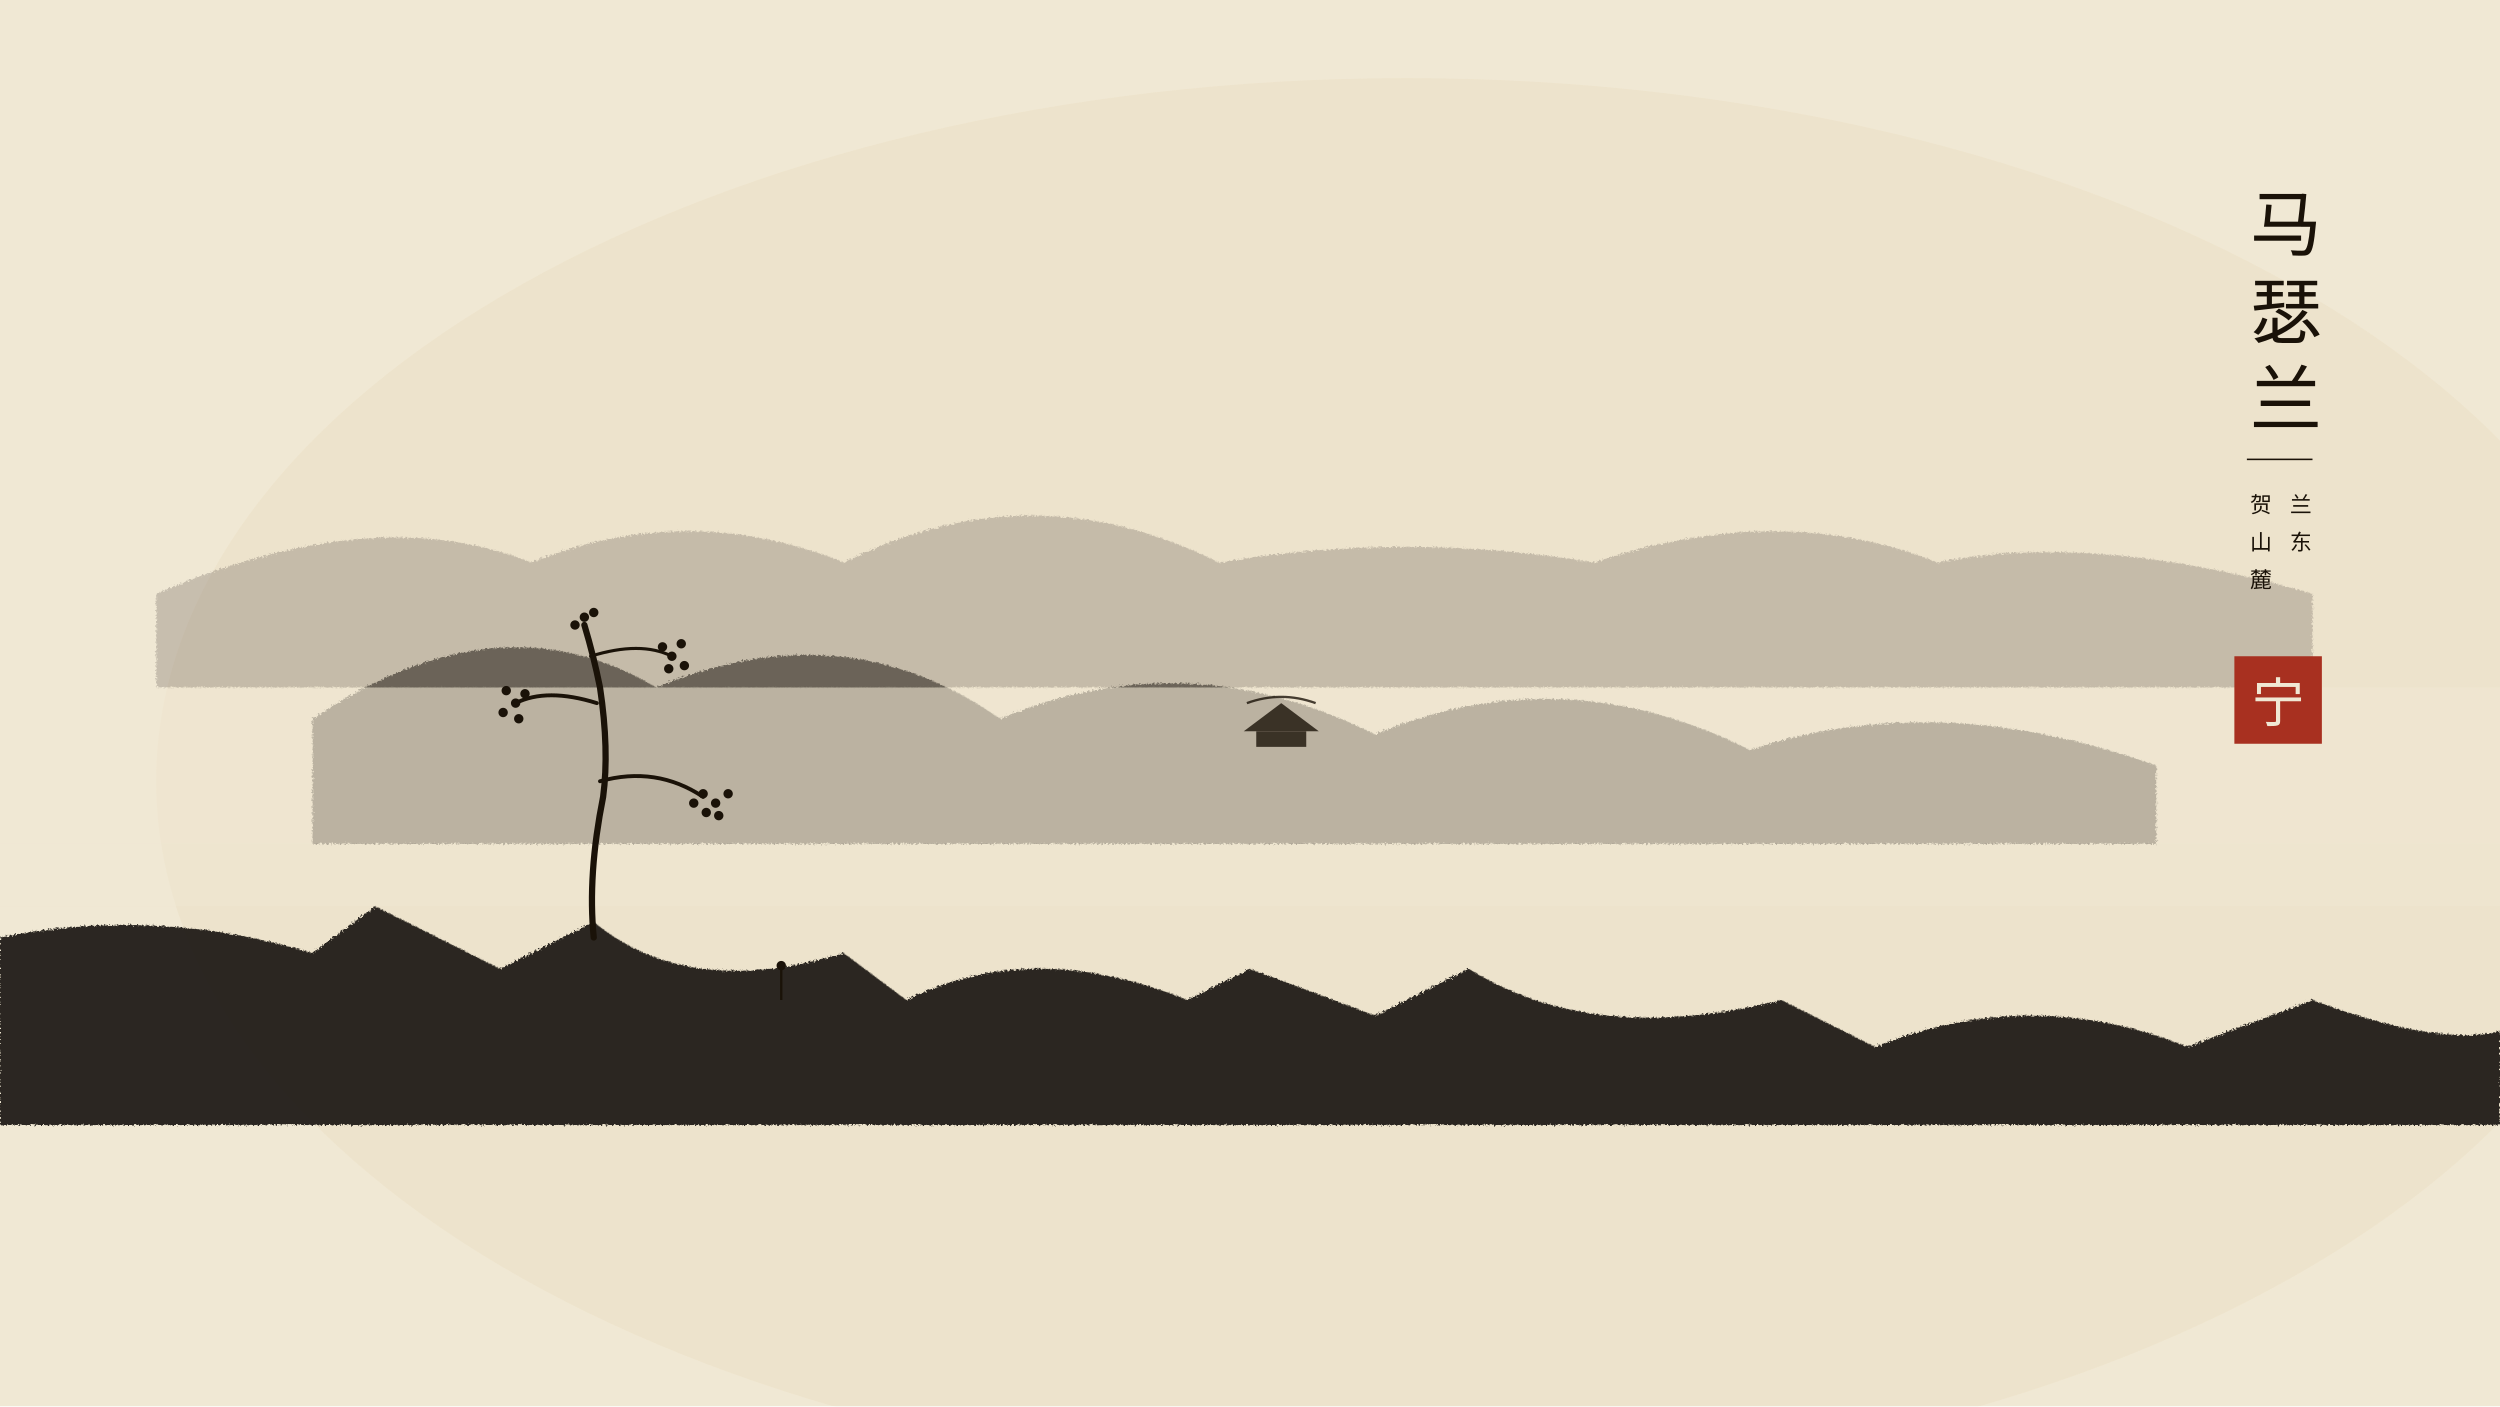
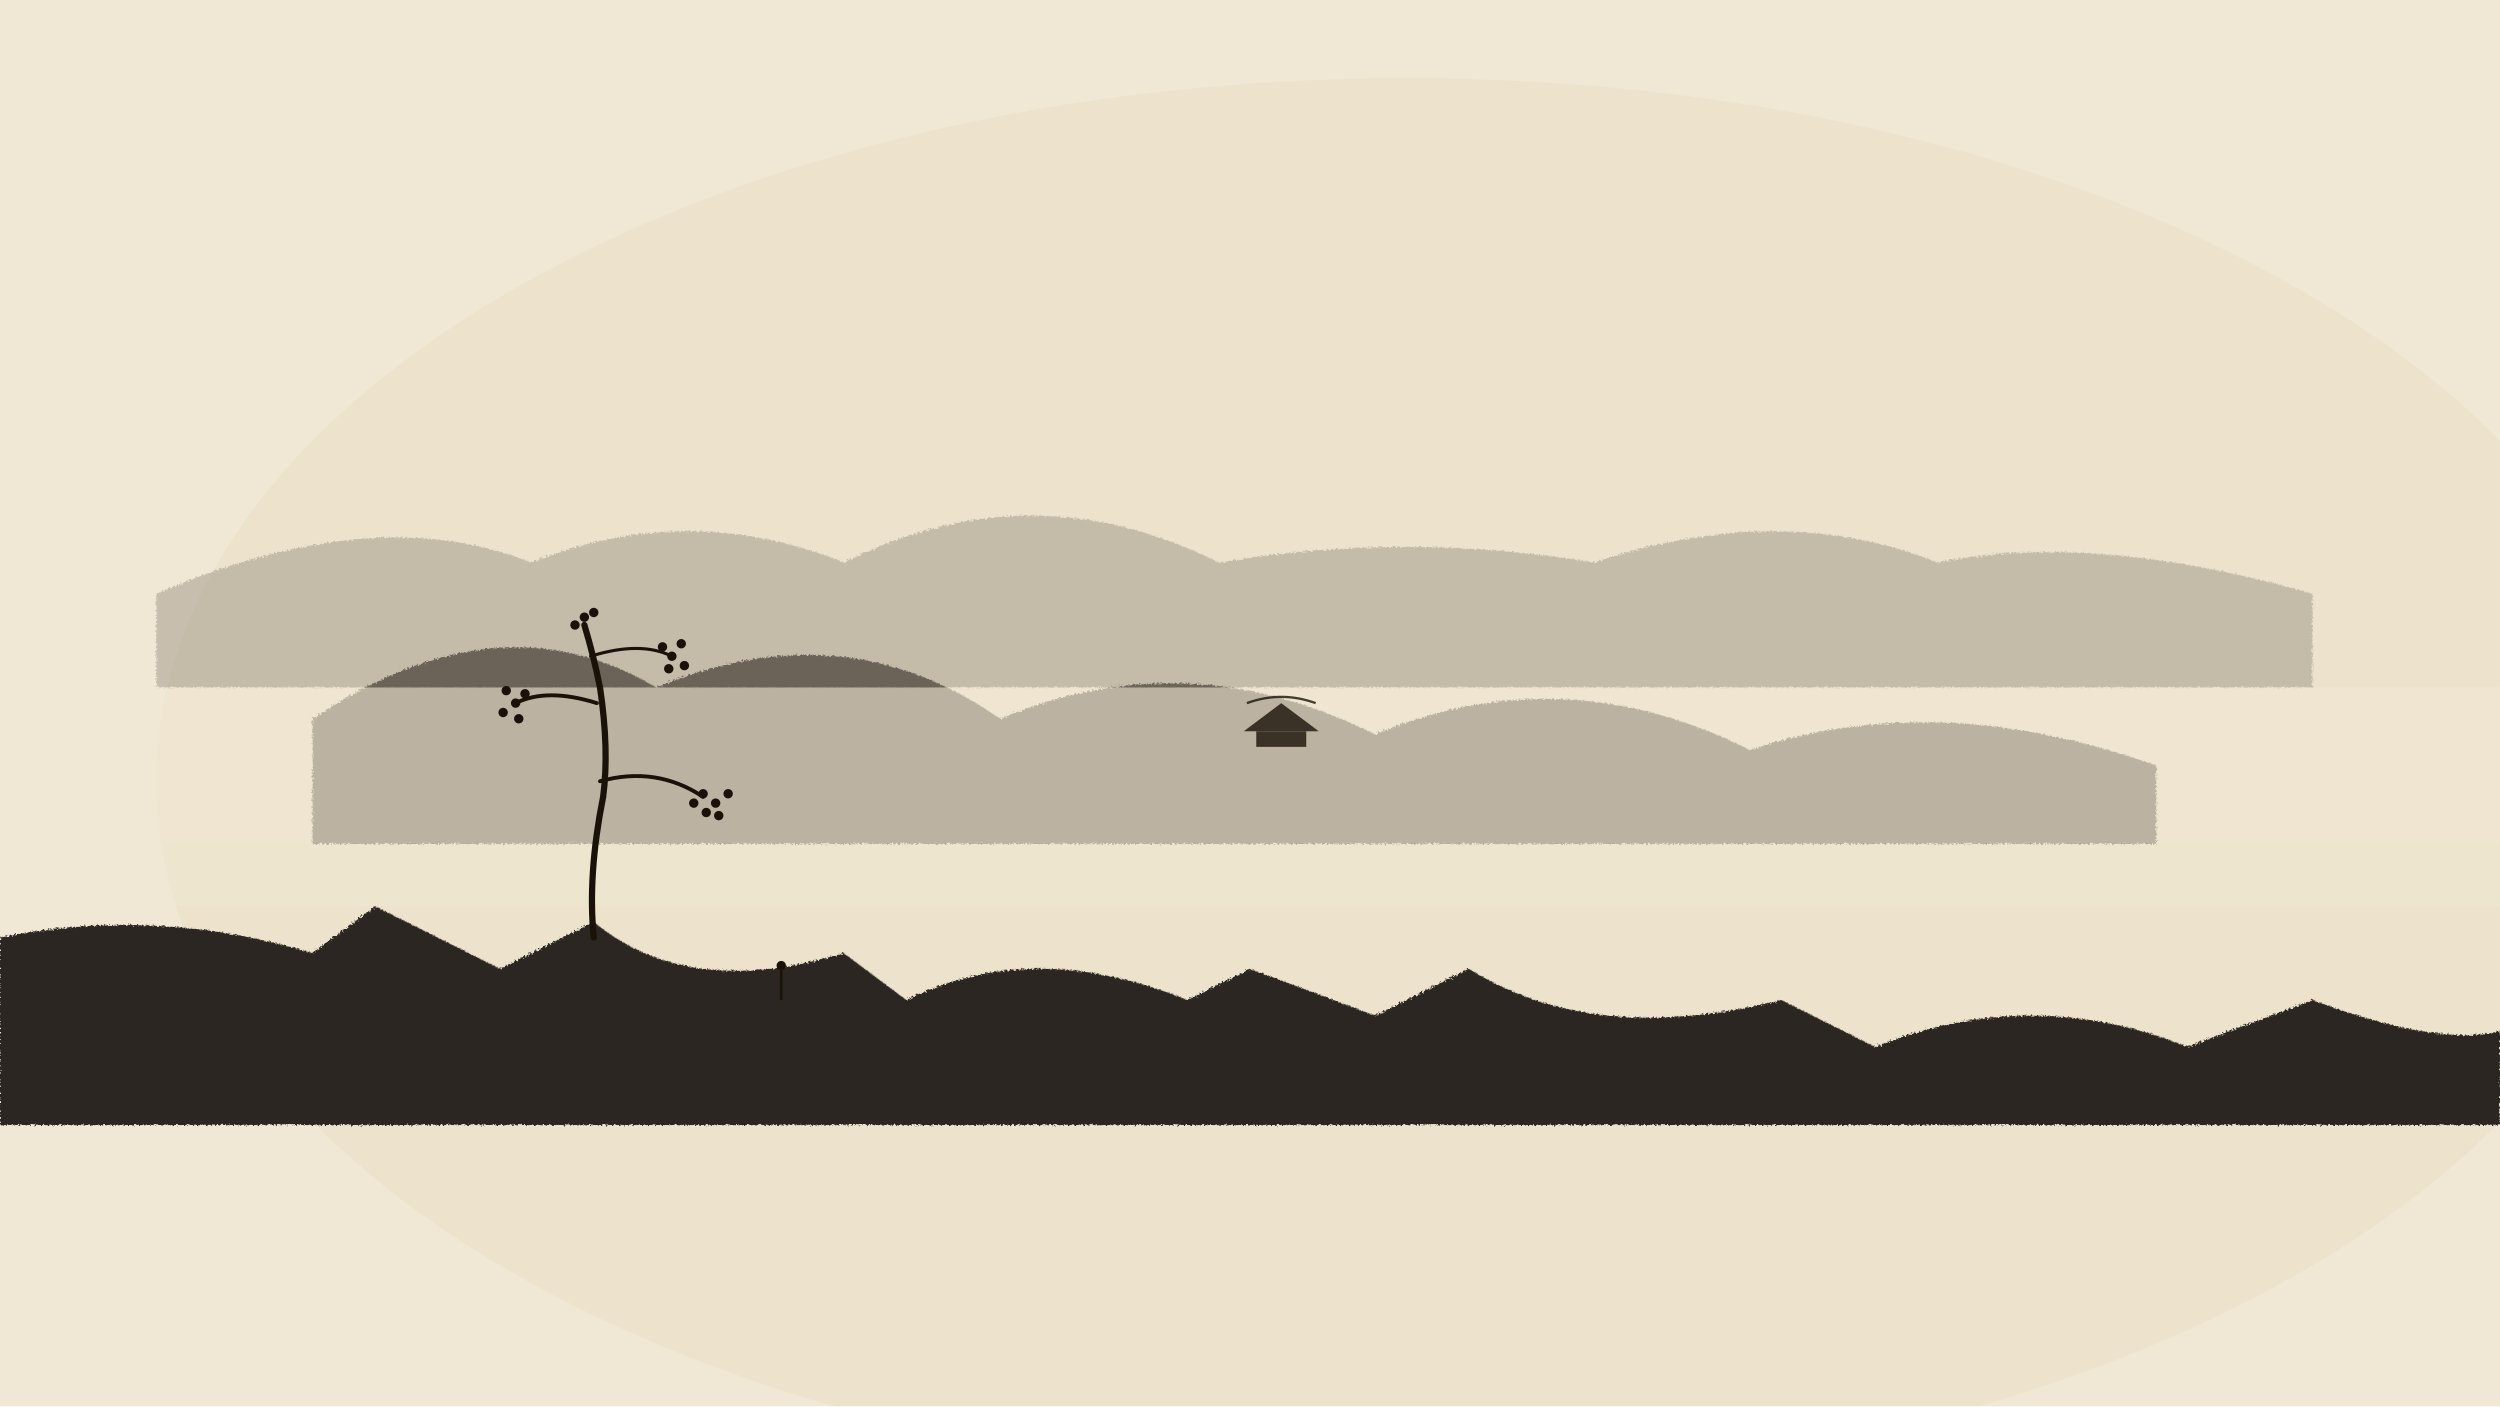
<svg xmlns="http://www.w3.org/2000/svg" role="img" aria-label="Marselan illustration" viewBox="0 0 1600 900" preserveAspectRatio="xMidYMid slice">
  <defs>
    <filter id="ms-ink" x="-20%" y="-20%" width="140%" height="140%">
      <feTurbulence type="fractalNoise" baseFrequency="0.7" numOctaves="3" seed="5" />
      <feDisplacementMap in="SourceGraphic" scale="3" />
    </filter>
    <radialGradient id="ms-far" cx="50%" cy="50%" r="60%">
      <stop offset="0%" stop-color="#5a5048" stop-opacity="0.55" />
      <stop offset="100%" stop-color="#5a5048" stop-opacity="0" />
    </radialGradient>
  </defs>
  <rect width="1600" height="900" fill="#f0e8d4" />
  <ellipse cx="900" cy="500" rx="800" ry="450" fill="#e8d8b8" opacity="0.3" />
  <path d="M 100 380                Q 240 320 340 360                Q 440 320 540 360                Q 660 300 780 360                Q 900 340 1020 360                Q 1140 320 1240 360                Q 1340 340 1480 380                L 1480 440                L 100 440 Z" fill="#7a7068" opacity="0.35" filter="url(#ms-ink)" />
  <path d="M 200 460                Q 320 380 420 440                Q 540 390 640 460                Q 760 410 880 470                Q 1000 420 1120 480                Q 1240 440 1380 490                L 1380 540                L 200 540 Z" fill="#3a342c" opacity="0.65" filter="url(#ms-ink)" />
  <path d="M 0 600                Q 100 580 200 610                L 240 580 L 320 620 L 380 590                Q 440 640 540 610 L 580 640                Q 660 600 760 640                L 800 620 L 880 650 L 940 620                Q 1020 670 1140 640 L 1200 670                Q 1300 630 1400 670 L 1480 640                Q 1560 670 1600 660                L 1600 720 L 0 720 Z" fill="#1a1612" opacity="0.92" filter="url(#ms-ink)" />
  <rect x="0" y="440" width="1600" height="100" fill="#f0e8d4" opacity="0.55" />
  <rect x="0" y="540" width="1600" height="40" fill="#f0e8d4" opacity="0.4" />
  <g transform="translate(380, 600)">
    <path d="M 0 0 Q -4 -40 6 -90 Q 10 -120 4 -160 Q 0 -180 -6 -200" fill="none" stroke="#1a1208" stroke-width="4" stroke-linecap="round" />
    <path d="M 4 -100 Q 40 -110 70 -90" fill="none" stroke="#1a1208" stroke-width="2.5" stroke-linecap="round" />
    <path d="M 2 -150 Q -30 -160 -50 -150" fill="none" stroke="#1a1208" stroke-width="2.5" stroke-linecap="round" />
    <path d="M -2 -180 Q 30 -190 50 -180" fill="none" stroke="#1a1208" stroke-width="2" stroke-linecap="round" />
    <g fill="#1a1208">
      <circle cx="70" cy="-92" r="3" />
      <circle cx="78" cy="-86" r="3" />
      <circle cx="64" cy="-86" r="3" />
      <circle cx="72" cy="-80" r="3" />
      <circle cx="80" cy="-78" r="3" />
      <circle cx="86" cy="-92" r="3" />
      <circle cx="-50" cy="-150" r="3" />
      <circle cx="-58" cy="-144" r="3" />
      <circle cx="-44" cy="-156" r="3" />
      <circle cx="-56" cy="-158" r="3" />
      <circle cx="-48" cy="-140" r="3" />
      <circle cx="50" cy="-180" r="3" />
      <circle cx="58" cy="-174" r="3" />
      <circle cx="44" cy="-186" r="3" />
      <circle cx="56" cy="-188" r="3" />
      <circle cx="48" cy="-172" r="3" />
      <circle cx="-6" cy="-205" r="3" />
      <circle cx="0" cy="-208" r="3" />
      <circle cx="-12" cy="-200" r="3" />
    </g>
  </g>
  <g transform="translate(820, 478)" fill="#1a1208" opacity="0.8">
    <path d="M -16 0 L 16 0 L 16 -10 L -16 -10 Z" />
    <path d="M -24 -10 L 0 -28 L 24 -10 Z" />
    <path d="M -22 -28 Q 0 -36 22 -28" fill="none" stroke="#1a1208" stroke-width="1.5" />
  </g>
  <circle cx="500" cy="618" r="3" fill="#1a1208" />
  <line x1="500" y1="620" x2="500" y2="640" stroke="#1a1208" stroke-width="1.5" />
-   <g font-family="'Songti SC', 'STSong', serif" fill="#1a1208">
-     <text x="1440" y="160" font-size="46" letter-spacing="0.15em">马</text>
-     <text x="1440" y="216" font-size="46" letter-spacing="0.15em">瑟</text>
-     <text x="1440" y="272" font-size="46" letter-spacing="0.15em">兰</text>
-     <line x1="1438" y1="294" x2="1480" y2="294" stroke="#1a1208" stroke-width="1" />
-     <text x="1440" y="328" font-size="14" letter-spacing="0.3em">贺 兰</text>
-     <text x="1440" y="352" font-size="14" letter-spacing="0.3em">山 东</text>
-     <text x="1440" y="376" font-size="14" letter-spacing="0.3em">麓</text>
-   </g>
-   <g transform="translate(1430, 420)">
-     <rect width="56" height="56" fill="#a83020" />
-     <text x="28" y="42" text-anchor="middle" font-family="'Songti SC', serif" font-size="34" fill="#f0e8d4">宁</text>
-   </g>
</svg>
